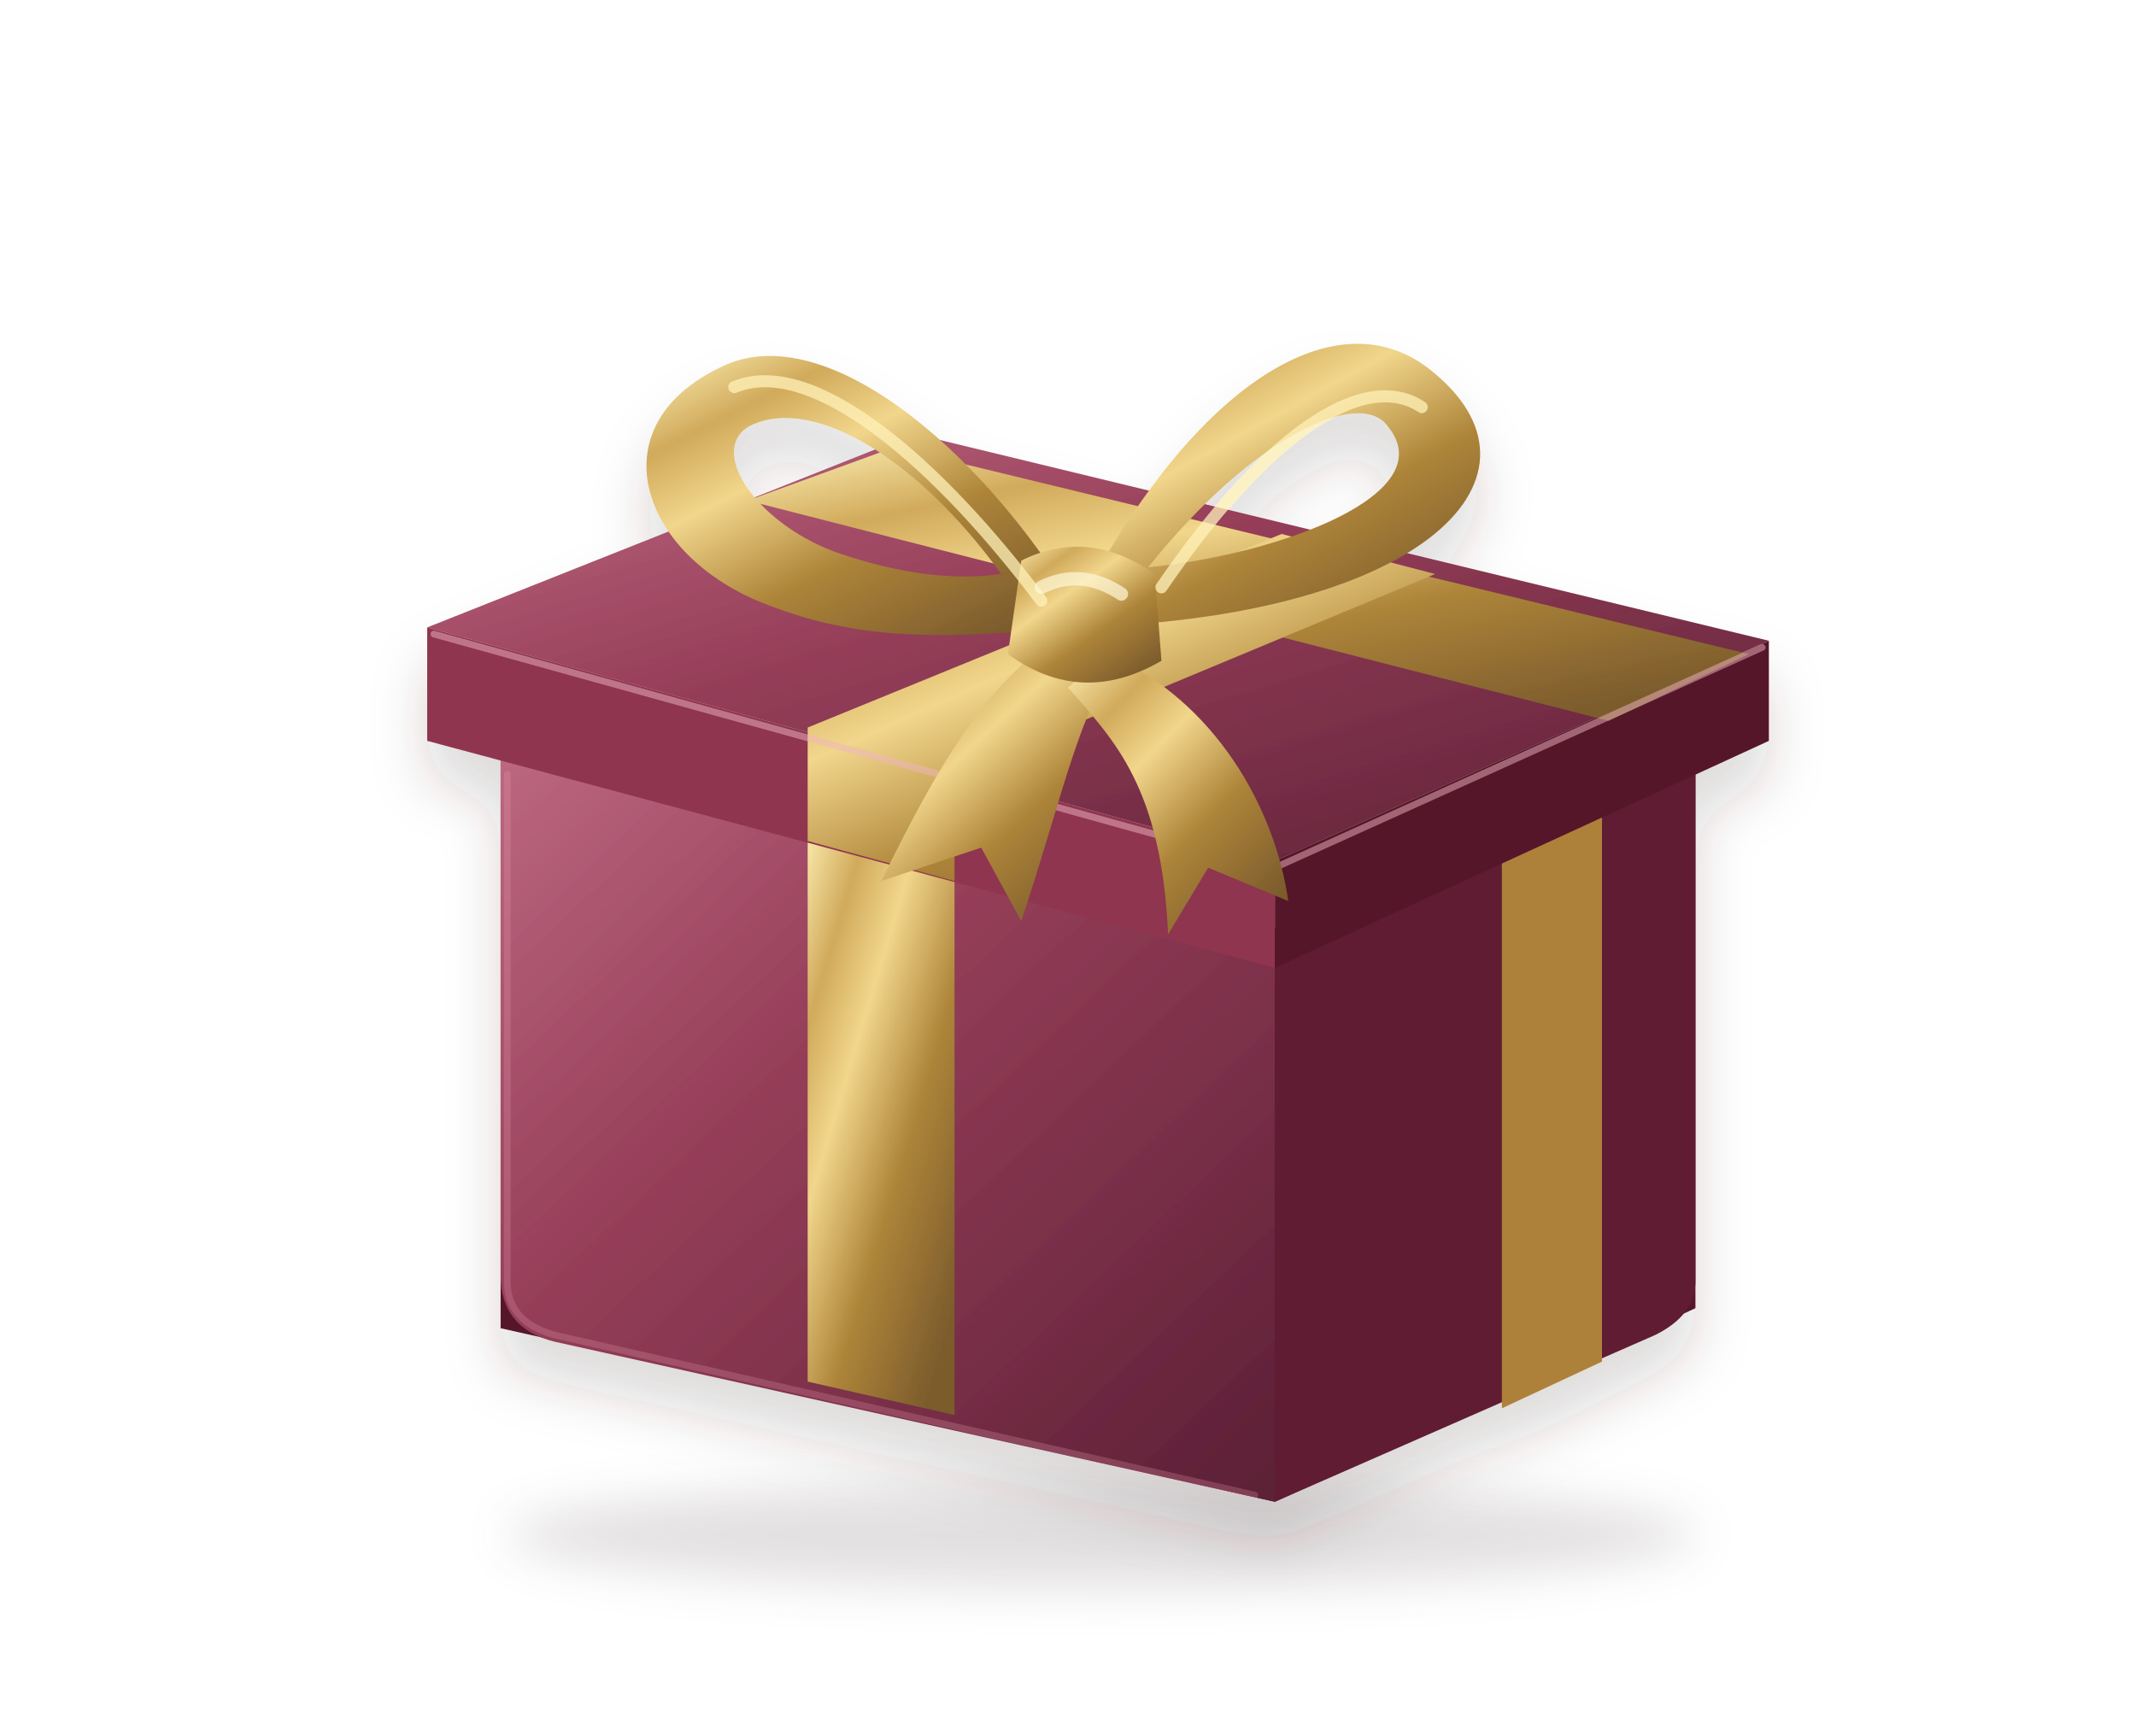
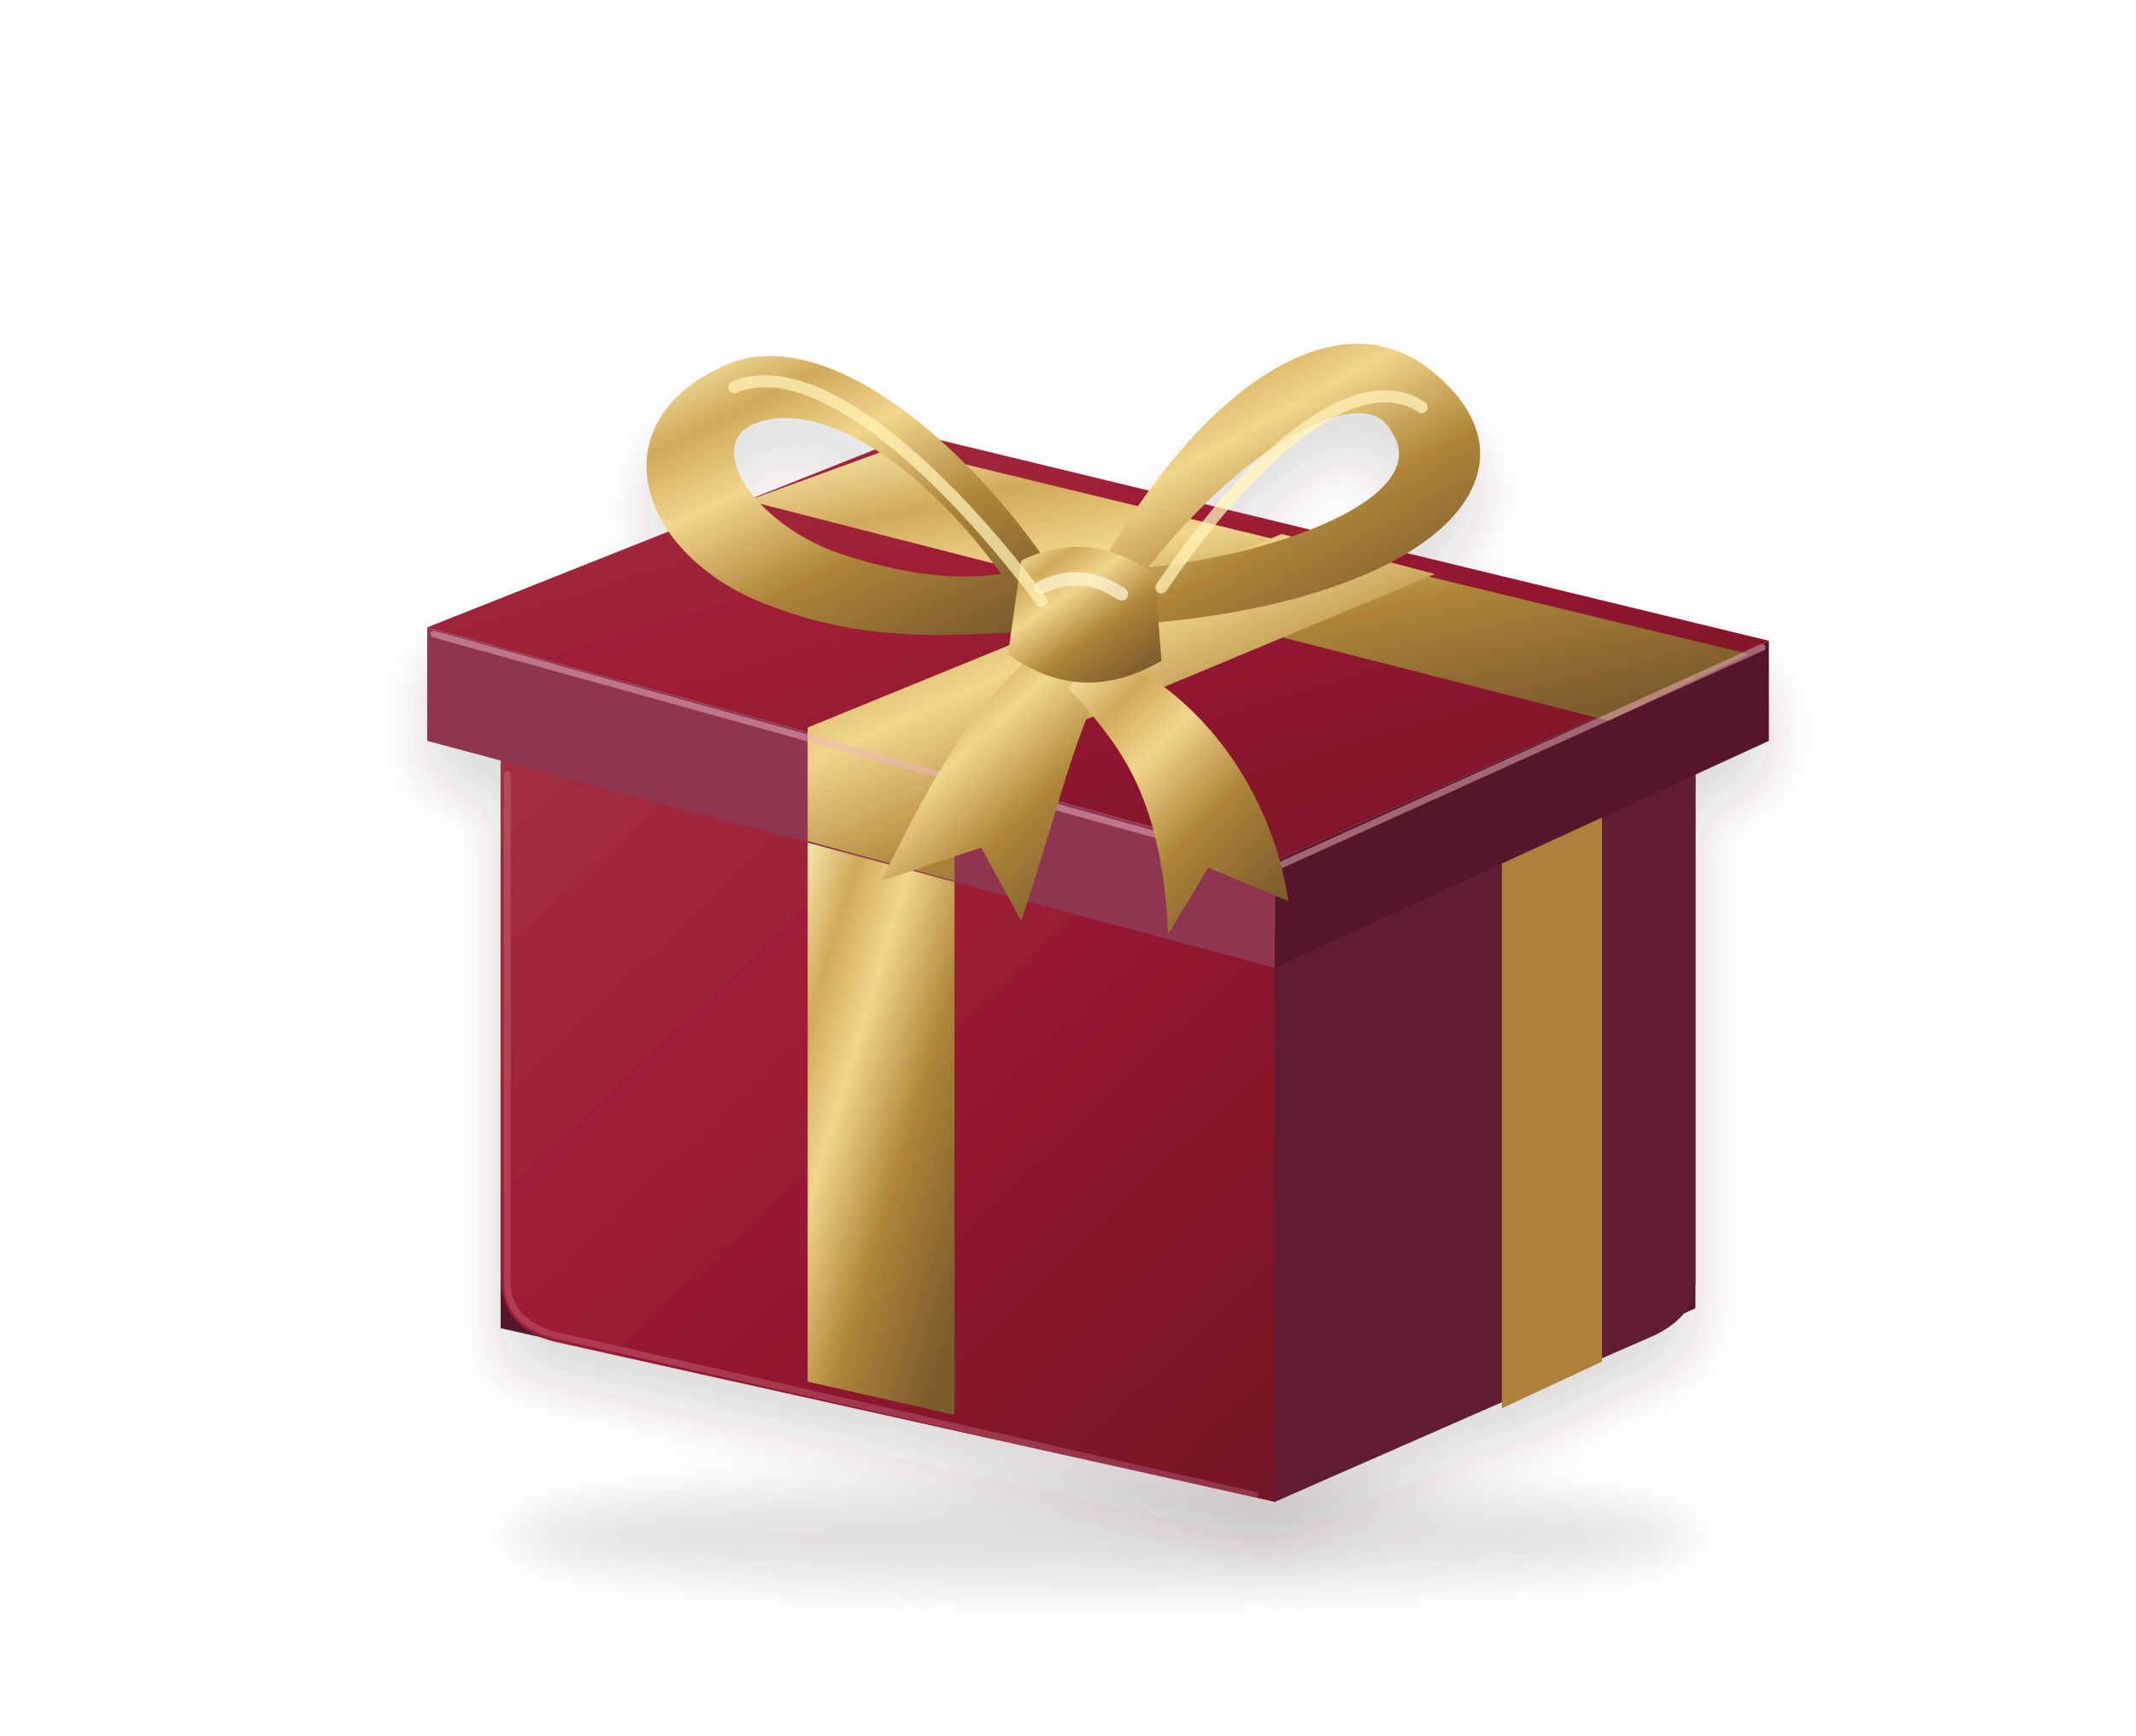
<svg xmlns="http://www.w3.org/2000/svg" viewBox="0 0 320 260" role="img" aria-labelledby="kv-holiday-title kv-holiday-description">
  <defs>
    <linearGradient id="kv-holiday-paper" x1="0" y1="0" x2=".85" y2="1">
      <stop stop-color="#fffaf0" />
      <stop offset=".57" stop-color="#eee5d4" />
      <stop offset="1" stop-color="#b7ae9c" />
    </linearGradient>
    <linearGradient id="kv-holiday-wine" x1="0" y1="0" x2=".95" y2="1">
-       <stop stop-color="#bf6a83" />
-       <stop offset=".4" stop-color="#973f5a" />
-       <stop offset="1" stop-color="#5d2036" />
+       <stop stop-color="#a33143" />
+       <stop offset=".4" stop-color="#9e1b34" />
+       <stop offset="1" stop-color="#751226" />
    </linearGradient>
    <linearGradient id="kv-holiday-teal" x1="0" y1="0" x2="1" y2="1">
-       <stop stop-color="#8ec5b8" />
-       <stop offset=".48" stop-color="#488c80" />
-       <stop offset="1" stop-color="#24574f" />
+       <stop stop-color="#a33143" />
+       <stop offset=".48" stop-color="#9e1b34" />
+       <stop offset="1" stop-color="#751226" />
    </linearGradient>
    <linearGradient id="kv-holiday-gold" x1="0" y1="0" x2=".8" y2="1">
      <stop stop-color="#fff2b7" />
      <stop offset=".22" stop-color="#d1aa5b" />
      <stop offset=".4" stop-color="#f1d68b" />
      <stop offset=".67" stop-color="#ad8439" />
      <stop offset="1" stop-color="#7b5b2c" />
    </linearGradient>
    <linearGradient id="kv-holiday-metal" x1="0" y1="0" x2="1" y2=".9">
      <stop stop-color="#fafdfb" />
      <stop offset=".2" stop-color="#c6d0d0" />
      <stop offset=".43" stop-color="#fbfcf3" />
      <stop offset=".6" stop-color="#9cabae" />
      <stop offset="1" stop-color="#4c636d" />
    </linearGradient>
    <linearGradient id="kv-holiday-ink" x1="0" y1="0" x2=".7" y2="1">
-       <stop stop-color="#66747d" />
-       <stop offset=".45" stop-color="#35424f" />
-       <stop offset="1" stop-color="#17242f" />
+       <stop stop-color="#65424c" />
+       <stop offset=".45" stop-color="#3e222c" />
+       <stop offset="1" stop-color="#231419" />
    </linearGradient>
    <radialGradient id="kv-holiday-glass" cx="30%" cy="20%" r="85%">
      <stop stop-color="#fff" stop-opacity=".9" />
      <stop offset=".5" stop-color="#eaf5ed" stop-opacity=".3" />
      <stop offset="1" stop-color="#86a3ae" stop-opacity=".55" />
    </radialGradient>
    <filter id="kv-holiday-shadow" x="-35%" y="-35%" width="180%" height="190%">
      <feDropShadow dx="0" dy="6" stdDeviation="4" flood-color="#35262d" flood-opacity=".17" />
    </filter>
    <filter id="kv-holiday-soft" x="-50%" y="-100%" width="200%" height="300%">
      <feGaussianBlur stdDeviation="3.5" />
    </filter>
  </defs>
  <ellipse cx="165" cy="230" rx="89" ry="8" fill="#473039" opacity=".15" filter="url(#kv-holiday-soft)" />
  <g filter="url(#kv-holiday-shadow)">
    <path d="M75 109 191 139 254 112V196L191 225 75 199Z" fill="#57162c" />
    <path d="M75 109 191 139V225L83 201Q75 199 75 191Z" fill="url(#kv-holiday-wine)" />
    <path d="M191 139 254 112V192Q254 197 248 200L191 225Z" fill="#5e1d33" />
    <path d="M121 121 143 127V212L121 207Z" fill="url(#kv-holiday-gold)" />
    <path d="M225 125 240 119V204L225 211Z" fill="#ae813b" />
    <path d="M64 94 137 65 265 96 191 129Z" fill="url(#kv-holiday-wine)" />
    <path d="M64 94 191 129V145L64 111Z" fill="#8f3450" />
    <path d="M191 129 265 96V111L191 145Z" fill="#551629" />
    <path d="M112 75 134 67 262 98 241 108Z" fill="url(#kv-holiday-gold)" />
    <path d="M121 109 192 80 215 86 143 116V132L121 126Z" fill="url(#kv-holiday-gold)" />
    <path d="M65 95 191 130 264 97" fill="none" stroke="#efb4c2" stroke-width="1" stroke-linecap="round" stroke-linejoin="round" opacity="0.5" />
    <path d="M76 116V192Q76 198 83 200L188 224" fill="none" stroke="#e69bb1" stroke-width="1" stroke-linecap="round" stroke-linejoin="round" opacity="0.25" />
    <path d="M163 94C149 69 124 47 108 55 89 64 96 84 116 91 132 97 146 95 163 94ZM150 86C137 68 121 59 112 64 106 68 114 79 126 83 135 86 143 87 150 86Z" fill="url(#kv-holiday-gold)" fill-rule="evenodd" />
    <path d="M160 94C177 59 200 43 215 56 234 72 212 93 160 94ZM172 85C188 65 204 58 208 64 216 74 192 83 172 85Z" fill="url(#kv-holiday-gold)" fill-rule="evenodd" />
    <path d="M155 98C145 106 138 120 132 132L147 127 153 138C159 120 161 109 167 99Z" fill="url(#kv-holiday-gold)" />
    <path d="M166 98C182 105 191 121 193 135L181 130 175 140C174 118 167 111 160 103Z" fill="url(#kv-holiday-gold)" />
    <path d="M153 84Q163 79 173 86L174 99Q162 106 151 98Z" fill="url(#kv-holiday-gold)" />
    <path d="M110 58C122 53 141 70 156 90M174 88C189 66 204 55 213 61" fill="none" stroke="#fff1b8" stroke-width="1.8" stroke-linecap="round" stroke-linejoin="round" opacity="0.75" />
    <path d="M156 88Q162 85 168 89" fill="none" stroke="#fff8d7" stroke-width="2" stroke-linecap="round" stroke-linejoin="round" opacity="0.7" />
  </g>
</svg>
